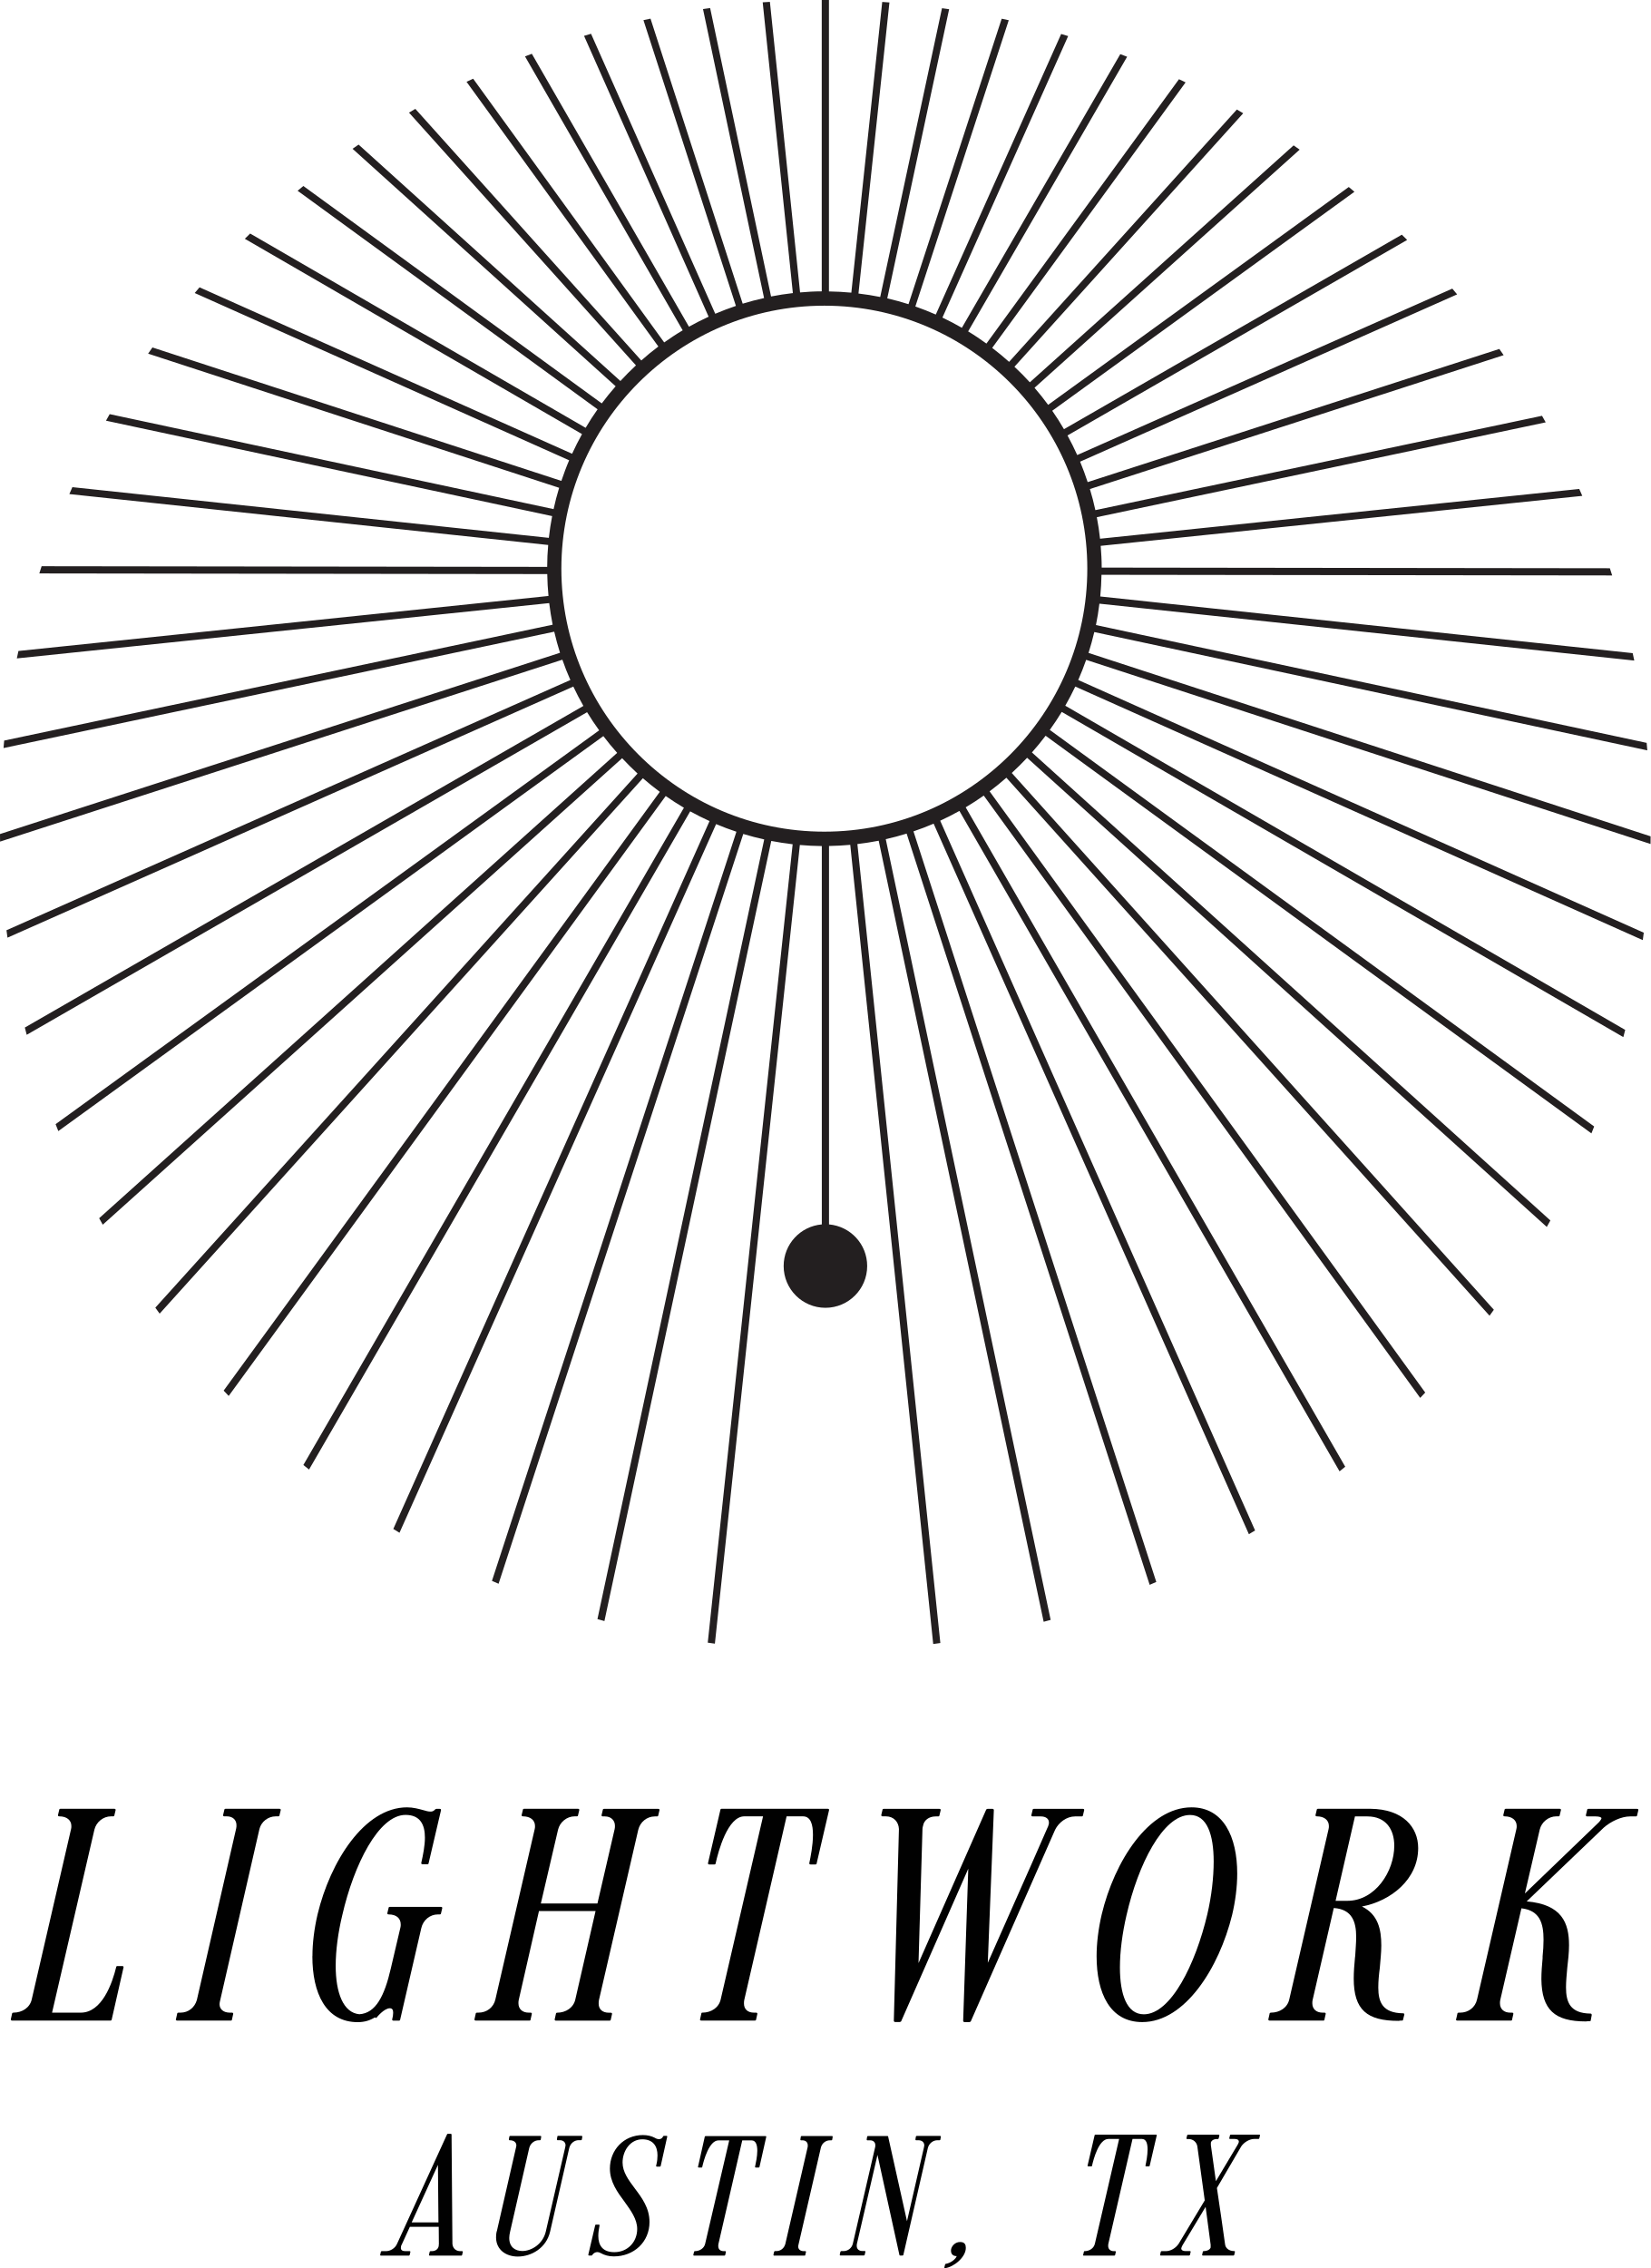
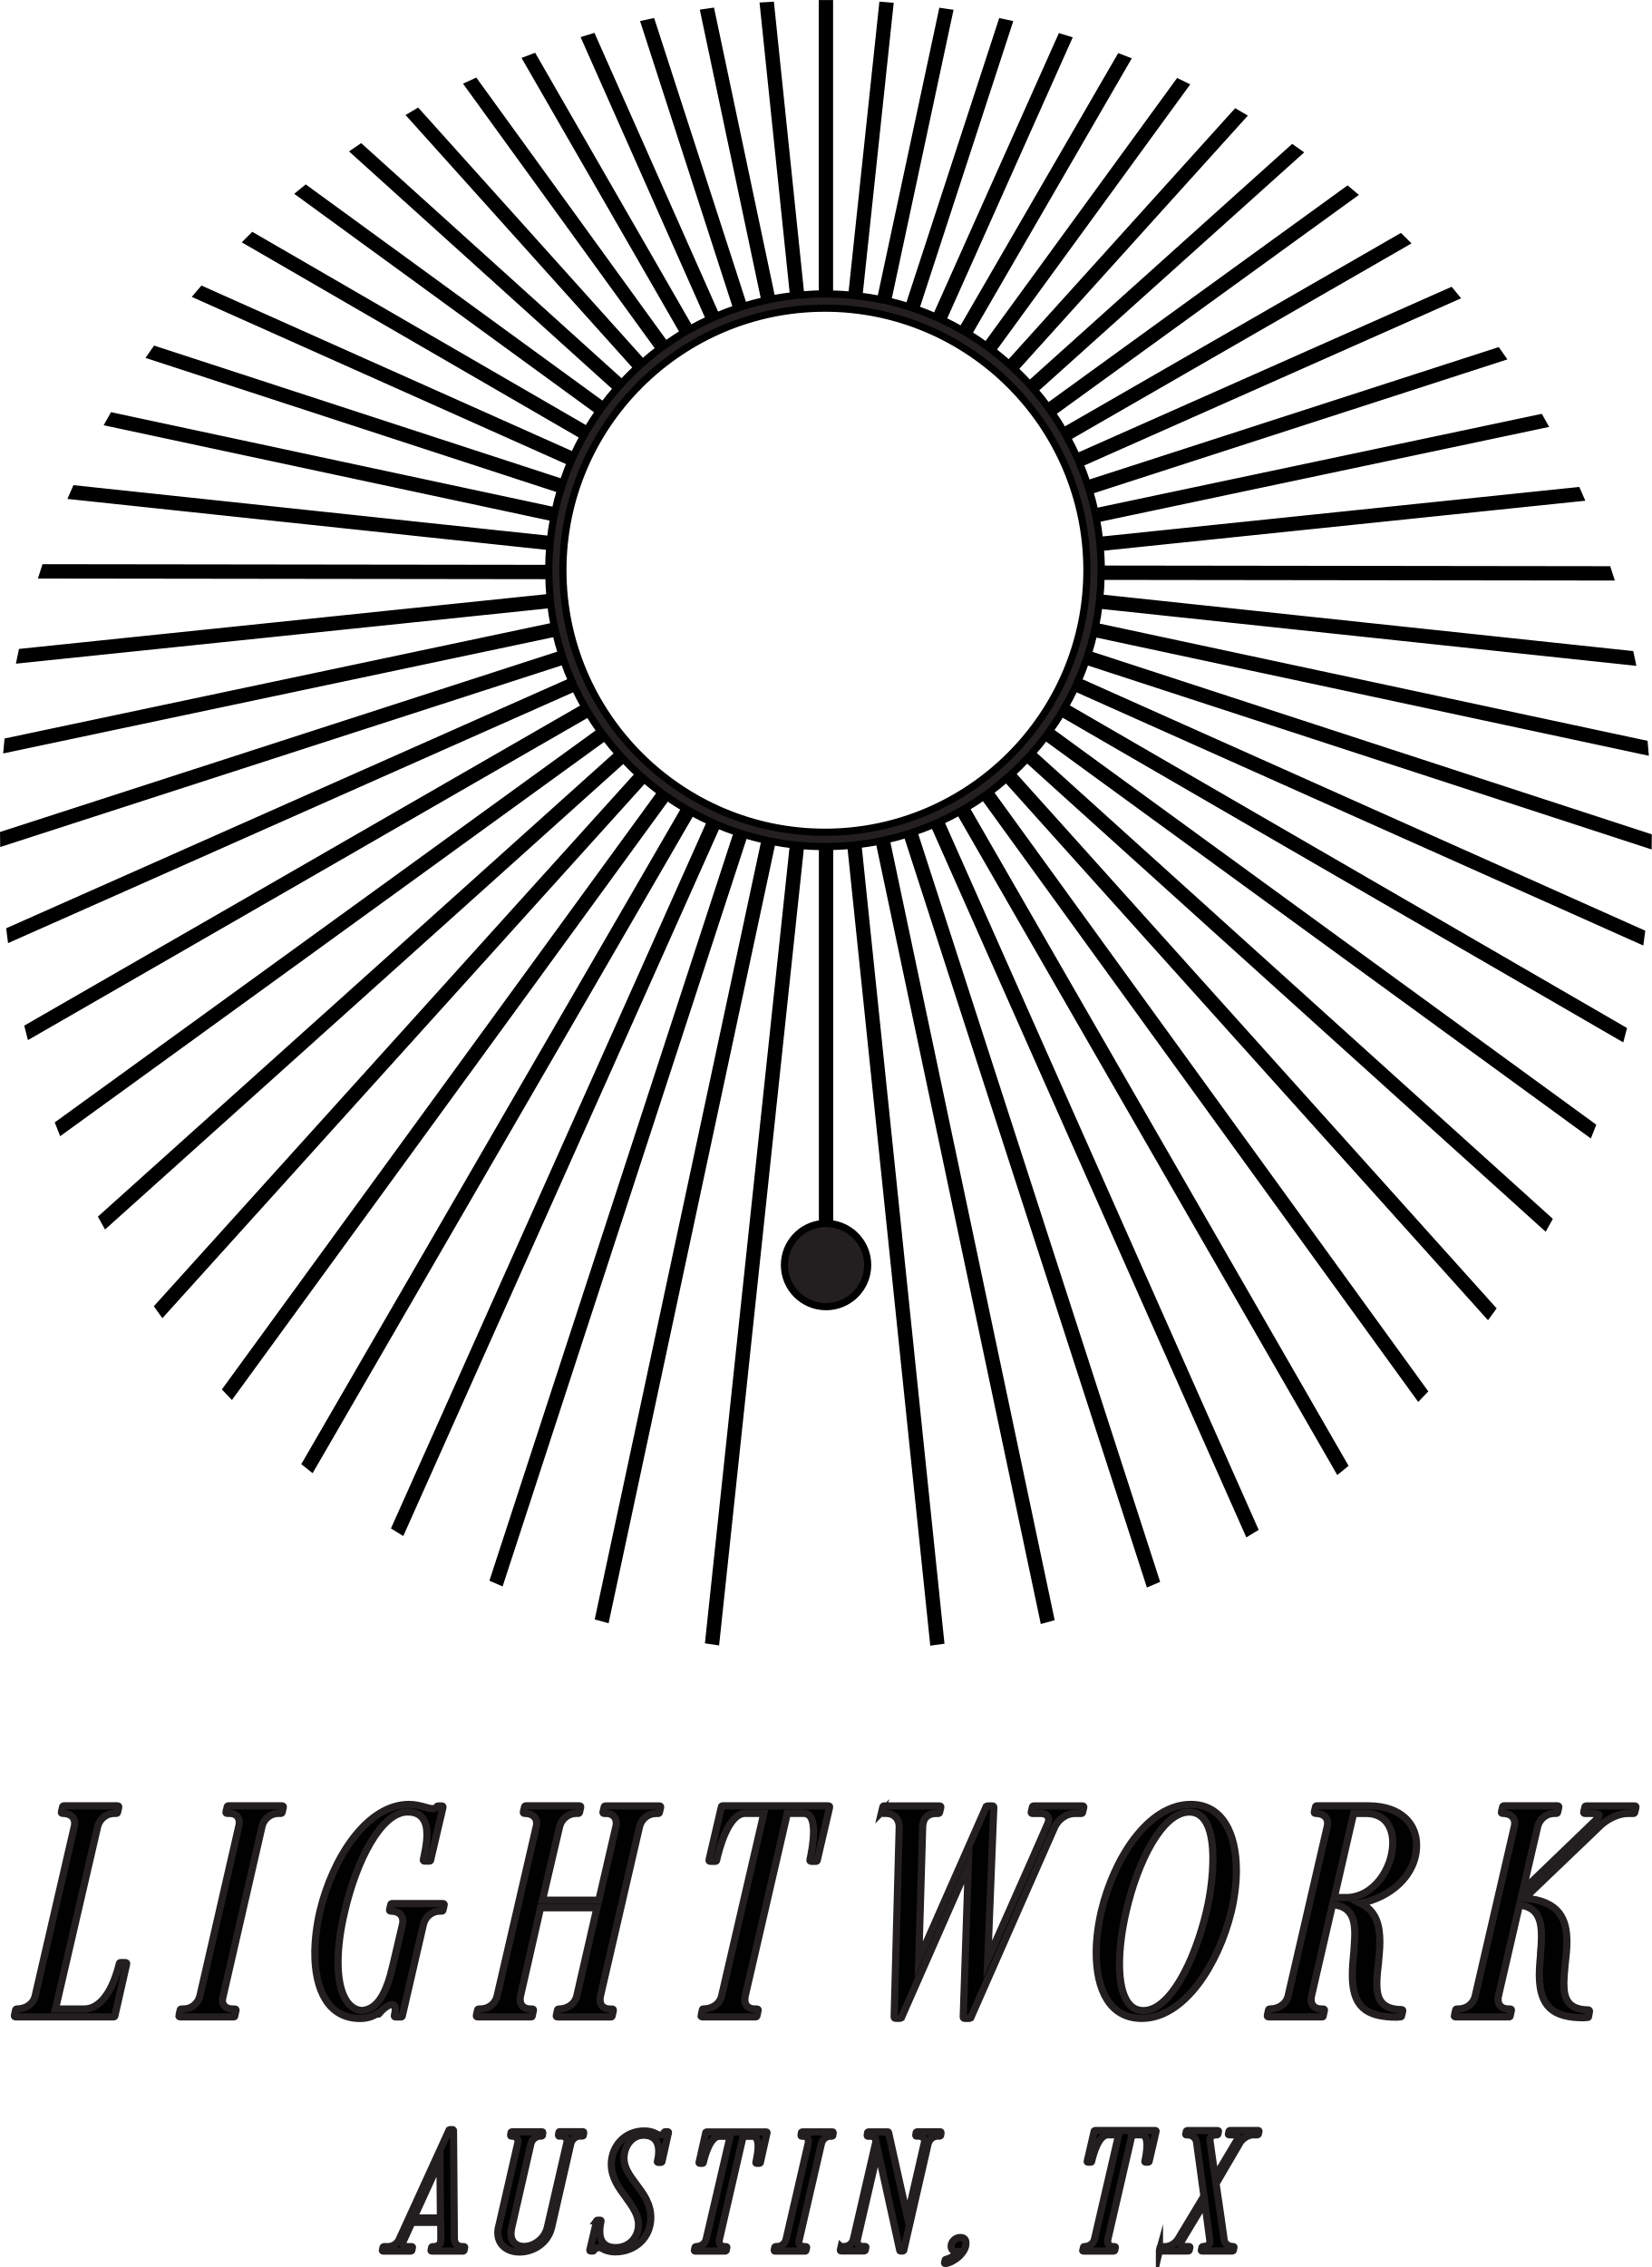
- <svg xmlns="http://www.w3.org/2000/svg" id="Layer_2" viewBox="0 0 229.23 314.95">
+ <svg xmlns="http://www.w3.org/2000/svg" id="Layer_2" viewBox="0 0 230.24 315.95">
  <defs>
-     <style>.cls-1{fill:#010101;}.cls-2{fill:#231f20;}</style>
+     <style>.cls-1{fill:#010101;stroke:#231f20;}.cls-1,.cls-2{stroke-miterlimit:10;}.cls-2{fill:#231f20;stroke:#000;}</style>
  </defs>
  <g id="Layer_6">
    <g id="lightwork_austin_lockup">
-       <path class="cls-1" d="m52.8,313.11l.1-.43s.05-.07.1-.07h.6c.62,0,1.3-.41,1.56-1.06l6.94-15.19s.07-.05.1-.05h.41s.1.05.1.1l.12,15.19c.05.6.46,1.01,1.1,1.01h.24c.07,0,.12.05.1.12l-.1.43s-.05.07-.07.07h-4.42c-.07,0-.12-.05-.1-.12l.1-.43s.05-.07.1-.07h.17c.5,0,.86-.24.96-.65.02-.05.02-.1.02-.14,0-.07,0-.12.02-.17l-.02-2.42h-4.01l-1.13,2.47c-.05.07-.1.19-.1.26-.02.1-.02.14-.02.22,0,.26.19.43.62.43h.6c.07,0,.12.05.1.12l-.1.43s-.05.07-.1.07h-3.89c-.07,0-.12-.05-.1-.12Zm4.37-4.49h3.72l-.07-7.99-3.65,7.99Z" />
-       <path class="cls-1" d="m69,309.84l2.66-11.62c.02-.1.05-.19.05-.29,0-.43-.34-.72-.94-.72-.07,0-.1-.05-.1-.12l.07-.41s.05-.07.1-.07h4.22c.07,0,.1.05.1.12l-.07.41s-.05.07-.1.07h-.17c-.6,0-1.15.43-1.32,1.06l-2.66,11.64c-.07.31-.12.6-.12.86,0,1.27.82,1.82,1.82,1.82,1.27,0,2.86-.96,3.26-2.71l2.69-11.67c.02-.1.05-.22.05-.29,0-.43-.31-.72-.82-.72h-.31s-.07-.05-.07-.12l.07-.41s.02-.07.07-.07h3.29c.07,0,.1.05.1.12l-.07.41s-.05.07-.1.07h-.34c-.6,0-1.13.43-1.3,1.06l-2.66,11.62c-.53,2.33-2.64,3.48-4.49,3.48-1.61,0-3-.91-3.02-2.64,0-.26.02-.58.1-.89Z" />
-       <path class="cls-1" d="m82.65,309s.05-.07.1-.07h.41c.07,0,.12.05.1.12-.1.5-.17.98-.17,1.44,0,1.34.62,2.26,2.23,2.26,1.85,0,3.17-1.42,3.17-3.22,0-1.37-.89-2.57-1.75-3.77-.98-1.32-2.04-2.76-2.04-4.61,0-2.59,1.92-4.66,4.58-4.66.67,0,1.2.14,1.66.38.17.12.41.19.58.19.24,0,.46-.12.58-.41.02-.02.07-.05.1-.05h.36c.07,0,.12.05.1.12l-.91,4.08s-.05.07-.1.07h-.43c-.07,0-.12-.05-.1-.12l.05-.22c.1-.41.14-.84.14-1.22,0-1.27-.6-2.23-2.11-2.23-1.7,0-2.74,1.63-2.74,3.22,0,1.32.82,2.42,1.7,3.6.98,1.3,2.04,2.71,2.04,4.66,0,2.78-2.16,4.78-4.97,4.78-.67,0-1.3-.17-1.8-.46-.17-.1-.34-.14-.48-.14-.26,0-.53.14-.72.43,0,.02-.05.05-.07.05h-.36c-.07,0-.1-.05-.1-.12l.96-4.1Z" />
-       <path class="cls-1" d="m96.29,313.11l.1-.43s.05-.07.1-.07c.7,0,1.3-.41,1.44-1.03l3.34-14.35h-1.49c-1.3,0-2.04,2.74-2.26,3.7,0,.05-.05.07-.1.07h-.38c-.07,0-.12-.05-.1-.12l.94-4.18s.05-.07.1-.07h8.33c.07,0,.12.05.1.12l-.94,4.18s-.05.07-.1.07h-.41c-.07,0-.12-.05-.1-.12.1-.48.31-1.42.31-2.21s-.19-1.44-.79-1.44h-1.3l-3.31,14.4c-.02.07-.02.19-.02.26,0,.46.26.72.79.72h.17c.07,0,.12.05.1.12l-.1.43s-.05.07-.1.07h-4.22c-.07,0-.12-.05-.1-.12Z" />
-       <path class="cls-1" d="m107.52,312.67s.05-.07.1-.07h.19c.6,0,1.08-.38,1.25-.98l3.1-13.44c.02-.07.02-.19.02-.26,0-.43-.29-.7-.74-.7h-.19c-.07,0-.1-.05-.1-.12l.07-.41s.05-.07.1-.07h4.22c.07,0,.1.05.1.12l-.07.41s-.05.07-.1.07h-.22c-.58,0-1.1.41-1.25,1.01l-3.1,13.44c-.02.1-.05.19-.05.29,0,.41.31.65.79.65h.19c.07,0,.12.05.1.12l-.1.43s-.02.07-.07.07h-4.25c-.07,0-.1-.05-.1-.12l.1-.43Z" />
-       <path class="cls-1" d="m116.73,312.67s.05-.07.1-.07h.31c.62,0,1.15-.41,1.3-1.03l3.1-13.42c.02-.07.02-.19.02-.26,0-.41-.29-.67-.72-.67h-.38c-.07,0-.1-.05-.1-.12l.07-.41s.05-.07.1-.07h2.71s.1.02.1.07l2.62,11.76,2.35-10.23c.02-.1.05-.22.05-.29,0-.43-.31-.72-.82-.72h-.31c-.07,0-.1-.05-.1-.12l.07-.41s.05-.07.1-.07h3.26c.07,0,.1.05.1.12l-.07.41s-.05.07-.1.07h-.31c-.6,0-1.15.43-1.32,1.06l-3.41,14.88s-.05.07-.1.07h-.34s-.1-.02-.1-.07l-3.05-13.9-2.86,12.36c-.02.07-.02.19-.02.26,0,.46.31.72.79.72h.31c.07,0,.12.05.1.12l-.1.43s-.05.07-.1.07h-3.26c-.07,0-.1-.05-.1-.12l.1-.43Z" />
-       <path class="cls-1" d="m131.25,314.45s.05-.07.07-.07c.77-.12,1.44-.72,1.54-1.08-.58,0-.79-.36-.79-.74,0-.07,0-.17.02-.24.12-.48.58-.98,1.25-.98s.79.41.79.82c0,1.3-1.68,2.66-2.88,2.81-.07,0-.12-.05-.1-.12l.1-.38Z" />
-       <path class="cls-1" d="m150.43,313.11l.1-.43s.02-.07.07-.07c.72,0,1.32-.41,1.46-1.06l3.36-14.52h-1.49c-1.32,0-2.06,2.76-2.28,3.74,0,.05-.05.07-.1.07h-.41c-.07,0-.12-.05-.1-.12l.98-4.22s.05-.07.1-.07h8.42c.07,0,.12.05.1.12l-.98,4.22s-.05.07-.1.07h-.38c-.07,0-.12-.05-.1-.12.1-.48.29-1.39.29-2.23,0-.79-.17-1.46-.79-1.46h-1.3l-3.36,14.57c-.02.1-.02.19-.02.29,0,.43.29.72.79.72h.17c.07,0,.12.05.1.12l-.1.43s-.05.07-.1.07h-4.25c-.07,0-.12-.05-.1-.12Z" />
-       <path class="cls-1" d="m161.11,313.11l.1-.43s.05-.07.1-.07h.6c.65,0,1.37-.41,1.78-1.03l3.62-6.02-1.03-7.51c-.1-.58-.58-1.01-1.22-1.01h-.19c-.07,0-.12-.05-.1-.12l.1-.41s.05-.07.1-.07h4.27c.07,0,.12.05.1.12l-.1.41s-.05.07-.1.07h-.14c-.46,0-.77.22-.84.5v.36l.7,4.99,3-5.02c.07-.12.14-.26.17-.36,0-.02,0-.1.02-.12-.02-.22-.19-.36-.58-.36h-.65c-.07,0-.12-.05-.1-.12l.1-.41s.05-.07.1-.07h3.96c.07,0,.12.05.1.12l-.1.41s-.05.07-.1.07h-.6c-.65,0-1.42.46-1.8,1.03l-3.38,5.78c.38,2.54.77,5.21,1.13,7.8.05.55.55.96,1.27.96.07,0,.12.05.1.12l-.1.43s-.05.07-.1.07h-4.25c-.07,0-.12-.05-.1-.12l.1-.43s.05-.07.1-.07c.53,0,.89-.22.98-.5v-.38l-.7-5.26c-1.08,1.75-2.11,3.55-3.19,5.3-.07.14-.14.26-.17.38-.02.05-.02.07-.02.1,0,.22.22.36.58.36h.62c.07,0,.12.05.1.12l-.1.43s-.05.07-.1.07h-3.94c-.07,0-.12-.05-.1-.12Z" />
-       <path class="cls-1" d="m1.68,280.59c-.13,0-.21-.08-.17-.21l.17-.76c0-.08.08-.13.17-.13,1.26,0,2.31-.71,2.56-1.85l5.46-23.65c.04-.13.04-.29.04-.42,0-.8-.63-1.34-1.68-1.34-.13,0-.21-.08-.17-.21l.17-.71c0-.08.08-.13.17-.13h7.48c.13,0,.21.08.17.21l-.17.71c0,.08-.08.13-.17.13h-.29c-1.09,0-2.06.8-2.31,1.85l-5.88,25.41h3.99c2.94,0,4.37-4.07,4.92-6.34,0-.08.08-.13.17-.13h.67c.13,0,.21.08.17.21l-1.64,7.23c0,.08-.08.13-.17.13H1.68Z" />
-       <path class="cls-1" d="m24.44,280.38l.17-.76c0-.08.08-.13.17-.13h.29c1.09,0,1.97-.71,2.27-1.76l5.46-23.82c.04-.13.04-.34.04-.46,0-.71-.5-1.22-1.34-1.22h-.34c-.13,0-.21-.08-.17-.21l.17-.71c0-.08.08-.13.17-.13h7.48c.13,0,.21.08.17.21l-.17.71c0,.08-.08.13-.17.13h-.34c-1.09,0-2.02.76-2.27,1.76l-5.46,23.82c-.04.17-.08.34-.08.5,0,.71.55,1.18,1.43,1.18h.29c.13,0,.21.08.17.21l-.17.76c0,.08-.04.13-.13.13h-7.48c-.13,0-.21-.08-.17-.21Z" />
-       <path class="cls-1" d="m43.39,271.65c0-1.81.25-3.82.71-5.8,1.76-7.35,6.51-14.87,12.43-14.87.84,0,1.6.21,2.23.38.42.13.71.21,1.05.21.25,0,.42-.08.67-.34.04,0,.08-.04.13-.04h.46c.13,0,.21.08.17.21l-1.72,7.35c0,.08-.08.13-.13.13h-.71c-.13,0-.21-.08-.17-.21.25-1.13.5-2.35.5-3.49,0-1.76-.63-3.15-2.69-3.15-3.74,0-7.18,6.93-8.78,13.9-.59,2.44-.92,4.92-.92,7.06,0,3.74,1.05,6.51,3.28,6.72,2.27-.13,3.49-2.52,4.37-6.34l1.34-5.71c.04-.13.04-.29.04-.42,0-.84-.59-1.39-1.68-1.39-.13,0-.21-.08-.17-.21l.17-.71c0-.08.08-.13.17-.13h7.1c.13,0,.21.08.17.21l-.17.71c0,.08-.08.13-.17.13h-.25c-1.13,0-2.06.8-2.31,1.89l-2.94,12.73c0,.08-.08.13-.17.13h-.76c-.13,0-.21-.08-.17-.21.08-.29.13-.59.13-.88,0-.34-.08-.63-.46-.63-.8,0-1.81,1.26-1.81,1.26,0,.04-.08.08-.13.08s-.08-.04-.13-.08c-.67.42-1.43.67-2.39.67-4.45,0-6.3-4.03-6.3-9.16Z" />
-       <path class="cls-1" d="m65.9,280.38l.17-.76c0-.08.08-.13.17-.13h.21c1.13,0,2.1-.71,2.35-1.85l5.46-23.65c.04-.13.04-.29.04-.42,0-.8-.63-1.34-1.68-1.34-.13,0-.21-.08-.17-.21l.17-.71c0-.08.08-.13.17-.13h7.48c.13,0,.21.08.17.21l-.17.71c0,.08-.08.13-.17.13h-.29c-1.09,0-2.06.8-2.31,1.85l-2.39,10.25h7.86l2.39-10.33c.04-.13.04-.34.04-.46,0-.76-.55-1.3-1.39-1.3h-.29c-.13,0-.21-.08-.17-.21l.17-.71c0-.08.08-.13.17-.13h7.52c.13,0,.21.08.17.21l-.17.71c0,.08-.08.13-.17.13h-.29c-1.13,0-2.06.8-2.31,1.85l-5.46,23.65c-.04.17-.04.34-.04.5,0,.76.5,1.26,1.43,1.26h.25c.13,0,.21.08.17.21l-.17.76c0,.08-.08.13-.17.13h-7.44c-.13,0-.21-.08-.17-.21l.17-.76c0-.08.08-.13.13-.13,1.26,0,2.31-.71,2.56-1.85l2.81-12.27h-7.86l-2.81,12.35c-.04.13-.04.34-.04.46,0,.8.55,1.3,1.43,1.3h.25c.13,0,.21.08.17.21l-.17.76c0,.08-.04.13-.13.13h-7.48c-.13,0-.21-.08-.17-.21Z" />
-       <path class="cls-1" d="m97.23,280.38l.17-.76c0-.08.04-.13.13-.13,1.26,0,2.31-.71,2.56-1.85l5.88-25.41h-2.6c-2.31,0-3.61,4.83-3.99,6.55,0,.08-.08.13-.17.13h-.71c-.13,0-.21-.08-.17-.21l1.72-7.39c0-.08.08-.13.17-.13h14.74c.13,0,.21.08.17.21l-1.72,7.39c0,.08-.08.13-.17.13h-.67c-.13,0-.21-.08-.17-.21.17-.84.5-2.44.5-3.91,0-1.39-.29-2.56-1.39-2.56h-2.27l-5.88,25.5c-.04.17-.04.34-.04.5,0,.76.5,1.26,1.39,1.26h.29c.13,0,.21.08.17.21l-.17.76c0,.08-.08.13-.17.13h-7.44c-.13,0-.21-.08-.17-.21Z" />
-       <path class="cls-1" d="m122.39,252.03l.17-.71c0-.08.08-.13.17-.13h7.73c.13,0,.21.08.17.21l-.17.71c0,.08-.08.13-.17.13h-.34c-.97,0-1.64.55-1.76,1.3-.04.13-.08.29-.08.42l-.55,18.65,9.41-21.34s.13-.08.17-.08h.71c.08,0,.17.08.17.17l-.84,21.21c2.73-6.22,5.54-12.43,8.28-18.74.08-.13.13-.29.17-.46.04-.08.04-.17.04-.29,0-.5-.42-.84-1.13-.84h-1.13c-.13,0-.21-.08-.17-.21l.17-.71c0-.08.08-.13.17-.13h6.81c.13,0,.21.08.17.21l-.17.71c0,.08-.08.13-.17.13h-.92c-1.18,0-2.27.84-2.77,1.85l-11.72,26.63s-.13.08-.17.08h-.71c-.08,0-.17-.08-.17-.17l.71-21.13-9.33,21.21s-.13.08-.17.08h-.67c-.08,0-.17-.08-.17-.17l.71-26.63c-.04-.97-.71-1.76-1.81-1.76h-.46c-.13,0-.21-.08-.17-.21Z" />
-       <path class="cls-1" d="m152.29,271.65c0-1.81.25-3.82.71-5.8,1.76-7.35,6.51-14.87,12.48-14.87,4.41,0,6.34,4.07,6.34,9.2,0,1.81-.25,3.82-.71,5.75-1.81,7.35-6.55,14.87-12.48,14.87-4.49,0-6.34-4.03-6.34-9.16Zm4.16-5.71c-.59,2.52-.92,5.08-.92,7.27,0,3.78.97,6.51,3.32,6.51,3.74,0,7.18-6.93,8.82-13.9.59-2.52.88-5.12.88-7.31,0-3.74-.92-6.47-3.28-6.47-3.78,0-7.23,6.93-8.82,13.9Z" />
-       <path class="cls-1" d="m176.15,280.38l.17-.76c0-.08.08-.13.17-.13,1.26,0,2.31-.71,2.56-1.85l5.46-23.65c.04-.13.04-.29.04-.42,0-.8-.63-1.34-1.68-1.34-.13,0-.21-.08-.17-.21l.17-.71c0-.08.08-.13.17-.13h7.27c4.54.04,6.64,2.56,6.64,5.46,0,4.33-3.78,7.35-7.81,8.11,2.23,1.09,2.69,3.15,2.69,5.42,0,1.01-.13,2.06-.21,3.11-.13.97-.21,1.89-.21,2.73,0,2.06.63,3.53,3.44,3.57.13,0,.21.08.17.21l-.17.67c0,.08-.04.13-.13.13-.13,0-.34,0-.5.04-4.37,0-6.22-1.51-6.22-5.88,0-.92.08-1.93.17-2.86l.04-.34c.04-.88.13-1.72.13-2.56,0-2.1-.55-3.86-3.11-4.03l-2.94,12.77c-.04.13-.04.34-.04.46,0,.8.55,1.3,1.43,1.3h.25c.13,0,.21.08.17.21l-.17.76c0,.08-.04.13-.13.13h-7.48c-.13,0-.21-.08-.17-.21Zm9.33-16.42h1.64c3.86,0,6.51-4.07,6.51-7.65,0-2.23-1.13-4.07-3.74-4.07h-1.72l-2.69,11.72Z" />
-       <path class="cls-1" d="m202.23,280.38l.17-.76c0-.08.08-.13.17-.13h.21c1.13,0,2.1-.71,2.35-1.85l5.46-23.65c.04-.13.04-.29.04-.42,0-.8-.63-1.34-1.68-1.34-.13,0-.21-.08-.17-.21l.17-.71c0-.08.08-.13.17-.13h7.48c.13,0,.21.08.17.21l-.17.71c0,.08-.08.13-.17.13h-.29c-1.09,0-2.06.8-2.31,1.85l-2.06,8.86c3.36-3.23,6.76-6.51,10.08-9.7.29-.25.5-.55.55-.71v-.04c0-.13-.29-.25-.8-.25h-1.18c-.13,0-.21-.08-.17-.21l.17-.71c0-.08.08-.13.17-.13h6.76c.13,0,.21.08.17.21l-.17.71c0,.08-.08.13-.17.13h-.8c-1.22,0-2.69.71-3.65,1.55l-10.71,10.25c4.92.42,5.88,3.02,5.88,6.09,0,1.05-.13,2.14-.25,3.19-.08.92-.17,1.85-.17,2.65,0,2.1.59,3.61,3.4,3.65.13,0,.17.08.17.21l-.13.71c0,.08-.04.13-.13.13-.13,0-.34,0-.55.04-4.33,0-6.13-1.6-6.18-5.88,0-.92.08-1.97.17-2.9v-.25c.08-.76.13-1.55.13-2.31,0-2.27-.5-4.07-3.07-4.37l-2.94,12.73c-.04.13-.04.34-.04.46,0,.8.55,1.3,1.43,1.3h.25c.13,0,.21.08.17.21l-.17.76c0,.08-.04.13-.13.13h-7.48c-.13,0-.21-.08-.17-.21Z" />
-       <path class="cls-2" d="m229.22,117.19c0-.35,0-.7.01-1.05l-78.06-25.47c.3-.95.57-1.92.8-2.9l76.8,16.43c-.03-.35-.06-.7-.09-1.04l-76.48-16.36c.2-.98.36-1.97.48-2.97l74.28,7.9c-.07-.34-.15-.69-.22-1.03l-73.94-7.87c.1-.99.15-2,.17-3.01l70.92.09c-.11-.33-.22-.67-.32-1l-70.57-.09c0-1.02-.06-2.02-.14-3.02l66.88-6.94c-.14-.32-.28-.64-.42-.96l-66.55,6.91c-.11-1.01-.26-2-.45-2.99l62.34-13.17c-.17-.3-.34-.61-.51-.91l-62.03,13.1c-.21-.99-.47-1.97-.76-2.93l57.46-18.59c-.2-.29-.39-.57-.6-.86l-57.17,18.49c-.32-.96-.66-1.91-1.05-2.84l52.36-23.23c-.22-.27-.45-.53-.67-.8l-52.09,23.11c-.42-.92-.86-1.83-1.35-2.72l47.17-27.15c-.25-.24-.5-.48-.74-.73l-46.92,27.01c-.51-.88-1.05-1.73-1.63-2.56l41.97-30.41c-.26-.22-.53-.44-.79-.66l-41.75,30.25c-.6-.82-1.23-1.61-1.89-2.37l36.82-33.07c-.28-.2-.56-.39-.84-.59l-36.63,32.9c-.68-.75-1.4-1.47-2.14-2.16l31.77-35.2c-.29-.17-.58-.35-.88-.52l-31.63,35.04c-.76-.68-1.54-1.32-2.35-1.94l26.86-36.87c-.3-.15-.61-.29-.92-.44l-26.74,36.71c-.82-.59-1.67-1.17-2.54-1.69l22.08-38.14c-.31-.12-.63-.24-.95-.36l-22,38c-.88-.51-1.78-.98-2.7-1.42l17.46-39.09c-.32-.1-.64-.19-.97-.29l-17.41,38.96c-.93-.41-1.88-.78-2.84-1.12l12.97-39.75c-.33-.07-.65-.14-.98-.21l-12.94,39.64c-.97-.31-1.95-.57-2.95-.81L131.81,1.28c-.33-.05-.66-.09-.99-.14l-8.58,40.1c-.99-.2-2-.36-3.02-.48L123.52.34c-.33-.03-.67-.04-1-.07l-4.29,40.37c-1.02-.1-2.06-.15-3.11-.17V0c-.17,0-.33,0-.5,0s-.33,0-.5,0v40.46c-1.01,0-2.02.06-3.01.15L106.92.26c-.33.02-.67.04-1,.06l4.19,40.38c-1.02.12-2.03.27-3.03.47L98.62,1.12c-.33.05-.66.09-.99.14l8.48,40.13c-1,.22-1.99.48-2.97.78L90.34,2.59c-.33.07-.66.14-.98.21l12.84,39.68c-.97.33-1.93.69-2.87,1.09L82.08,4.69c-.32.1-.65.19-.97.29l17.3,39c-.93.43-1.84.89-2.73,1.39L73.86,7.47c-.32.12-.63.24-.95.36l21.9,38.04c-.88.52-1.73,1.09-2.57,1.68l-26.53-36.62c-.31.14-.62.29-.92.43l26.64,36.76c-.82.61-1.61,1.26-2.37,1.94L57.68,15.12c-.3.17-.59.34-.88.52l31.52,35.1c-.75.69-1.47,1.42-2.16,2.17L49.8,20.08c-.28.19-.56.39-.84.58l36.54,32.98c-.67.77-1.32,1.56-1.93,2.38l-41.44-30.19c-.27.22-.53.44-.8.66l41.66,30.35c-.59.83-1.14,1.69-1.66,2.57l-46.59-26.98c-.25.24-.5.48-.74.73l46.83,27.12c-.5.89-.95,1.8-1.38,2.73l-51.74-23.11c-.23.26-.45.53-.67.79l52,23.23c-.4.93-.75,1.89-1.08,2.86l-56.79-18.53c-.2.28-.4.57-.6.86l57.08,18.63c-.3.97-.55,1.96-.77,2.96l-61.65-13.19c-.17.3-.34.61-.51.91l61.96,13.25c-.19.99-.35,2-.46,3.02l-66.17-7.04c-.14.32-.28.64-.42.96l66.5,7.07c-.09,1.01-.14,2.02-.14,3.04l-70.21-.09c-.11.33-.22.67-.32,1l70.54.09c.02,1.02.07,2.04.17,3.04L2.56,90.4c-.07.34-.15.68-.22,1.03l73.93-7.68c.13,1.01.28,2.02.48,3L.58,102.84c-.04.35-.06.7-.09,1.04l76.48-16.16c.23.99.5,1.97.8,2.93L0,115.82c0,.35,0,.7.01,1.05l78.09-25.26c.33.96.7,1.9,1.11,2.82L.9,129.18c.04.34.1.69.14,1.03l78.58-34.87c.43.92.9,1.81,1.4,2.69L3.45,142.69c.08.34.17.67.26,1.01l77.82-44.8c.52.86,1.09,1.7,1.68,2.52L7.72,156.11c.12.32.25.64.38.96l75.69-54.85c.61.8,1.25,1.58,1.92,2.33L13.77,169.17c.16.3.33.6.5.9l72.13-64.78c.69.73,1.4,1.45,2.14,2.13L21.57,181.59c.2.28.4.55.6.83l67.11-74.35c.76.66,1.54,1.29,2.35,1.89l-60.57,83.15c.23.25.46.5.7.74l60.69-83.31c.82.58,1.67,1.12,2.53,1.63l-52.85,91.27c.26.21.52.42.79.63l52.93-91.4c.88.49,1.77.93,2.69,1.35l-43.92,98.3c.29.18.57.35.86.53l43.97-98.41c.92.39,1.86.74,2.82,1.06l-33.95,104.03c.31.14.61.27.92.4l33.98-104.12c.95.29,1.93.54,2.91.76l-23.16,108.27c.32.09.64.18.97.27l23.17-108.33c.98.19,1.97.34,2.97.46l-11.79,110.87c.33.05.66.09.99.14l11.8-110.91c1.01.09,2.02.14,3.05.15v52.54c-2.97.25-5.3,2.74-5.3,5.78,0,3.21,2.6,5.8,5.8,5.8s5.8-2.6,5.8-5.8c0-3.04-2.33-5.52-5.3-5.78v-52.55c.99-.02,1.98-.07,2.95-.16l11.52,110.98c.33-.04.66-.09.99-.14l-11.52-110.95c1-.12,1.99-.27,2.96-.46l22.91,108.46c.32-.09.65-.17.97-.26l-22.9-108.42c.98-.22,1.95-.47,2.9-.77l33.75,104.32c.31-.13.61-.27.92-.4l-33.72-104.23c.95-.32,1.89-.68,2.8-1.07l43.78,98.67c.29-.17.58-.34.86-.52l-43.73-98.56c.91-.42,1.8-.87,2.67-1.36l52.79,91.71c.26-.21.53-.42.79-.64l-52.71-91.57c.86-.51,1.7-1.06,2.51-1.63l60.61,83.64c.24-.24.47-.49.7-.74l-60.5-83.49c.8-.6,1.58-1.23,2.33-1.89l67.1,74.71c.2-.27.4-.55.6-.83l-66.95-74.54c.74-.68,1.44-1.38,2.13-2.11l72.17,65.15c.17-.3.34-.59.5-.9l-72-64.99c.66-.75,1.3-1.52,1.9-2.32l75.8,55.22c.13-.32.26-.64.38-.96l-75.6-55.07c.58-.81,1.14-1.64,1.66-2.5l77.99,45.16c.09-.33.18-.67.26-1l-77.76-45.02c.5-.87.96-1.76,1.39-2.66l78.81,35.21c.05-.34.1-.69.14-1.03l-78.54-35.09c.4-.92.77-1.85,1.1-2.8l78.37,25.57Zm-114.74-1.7c-20.14,0-36.52-16.38-36.52-36.52s16.38-36.52,36.52-36.52,36.52,16.38,36.52,36.52-16.38,36.52-36.52,36.52Z" />
+       <path class="cls-1" d="m53.3,313.61l.1-.43s.05-.07.1-.07h.6c.62,0,1.3-.41,1.56-1.06l6.94-15.19s.07-.05.1-.05h.41s.1.05.1.1l.12,15.19c.05.6.46,1.01,1.1,1.01h.24c.07,0,.12.05.1.12l-.1.43s-.05.07-.07.07h-4.42c-.07,0-.12-.05-.1-.12l.1-.43s.05-.07.1-.07h.17c.5,0,.86-.24.96-.65.02-.05.02-.1.02-.14,0-.07,0-.12.02-.17l-.02-2.42h-4.01l-1.13,2.47c-.05.07-.1.19-.1.26-.02.1-.02.14-.02.22,0,.26.19.43.62.43h.6c.07,0,.12.05.1.12l-.1.43s-.05.07-.1.07h-3.89c-.07,0-.12-.05-.1-.12Zm4.37-4.49h3.72l-.07-7.99-3.65,7.99Z" />
+       <path class="cls-1" d="m69.5,310.34l2.66-11.62c.02-.1.05-.19.05-.29,0-.43-.34-.72-.94-.72-.07,0-.1-.05-.1-.12l.07-.41s.05-.07.1-.07h4.22c.07,0,.1.05.1.12l-.07.41s-.05.07-.1.07h-.17c-.6,0-1.15.43-1.32,1.06l-2.66,11.64c-.07.31-.12.6-.12.86,0,1.27.82,1.82,1.82,1.82,1.27,0,2.86-.96,3.26-2.71l2.69-11.67c.02-.1.05-.22.05-.29,0-.43-.31-.72-.82-.72h-.31s-.07-.05-.07-.12l.07-.41s.02-.07.07-.07h3.29c.07,0,.1.05.1.12l-.07.41s-.05.07-.1.07h-.34c-.6,0-1.13.43-1.3,1.06l-2.66,11.62c-.53,2.33-2.64,3.48-4.49,3.48-1.61,0-3-.91-3.02-2.64,0-.26.02-.58.1-.89Z" />
+       <path class="cls-1" d="m83.16,309.5s.05-.07.1-.07h.41c.07,0,.12.05.1.12-.1.5-.17.98-.17,1.44,0,1.34.62,2.26,2.23,2.26,1.85,0,3.17-1.42,3.17-3.22,0-1.37-.89-2.57-1.75-3.77-.98-1.32-2.04-2.76-2.04-4.61,0-2.59,1.92-4.66,4.58-4.66.67,0,1.2.14,1.66.38.17.12.41.19.58.19.24,0,.46-.12.58-.41.02-.02.07-.05.1-.05h.36c.07,0,.12.05.1.12l-.91,4.08s-.05.07-.1.07h-.43c-.07,0-.12-.05-.1-.12l.05-.22c.1-.41.14-.84.14-1.22,0-1.27-.6-2.23-2.11-2.23-1.7,0-2.74,1.63-2.74,3.22,0,1.32.82,2.42,1.7,3.6.98,1.3,2.04,2.71,2.04,4.66,0,2.78-2.16,4.78-4.97,4.78-.67,0-1.3-.17-1.8-.46-.17-.1-.34-.14-.48-.14-.26,0-.53.14-.72.43,0,.02-.05.05-.07.05h-.36c-.07,0-.1-.05-.1-.12l.96-4.1Z" />
+       <path class="cls-1" d="m96.79,313.61l.1-.43s.05-.07.1-.07c.7,0,1.3-.41,1.44-1.03l3.34-14.35h-1.49c-1.3,0-2.04,2.74-2.26,3.7,0,.05-.05.07-.1.07h-.38c-.07,0-.12-.05-.1-.12l.94-4.18s.05-.07.1-.07h8.33c.07,0,.12.05.1.12l-.94,4.18s-.05.07-.1.07h-.41c-.07,0-.12-.05-.1-.12.1-.48.31-1.42.31-2.21s-.19-1.44-.79-1.44h-1.3l-3.31,14.4c-.02.07-.02.19-.02.26,0,.46.26.72.79.72h.17c.07,0,.12.05.1.12l-.1.43s-.05.07-.1.07h-4.22c-.07,0-.12-.05-.1-.12Z" />
+       <path class="cls-1" d="m108.02,313.17s.05-.07.1-.07h.19c.6,0,1.08-.38,1.25-.98l3.1-13.44c.02-.07.02-.19.02-.26,0-.43-.29-.7-.74-.7h-.19c-.07,0-.1-.05-.1-.12l.07-.41s.05-.07.1-.07h4.22c.07,0,.1.05.1.12l-.07.41s-.05.07-.1.07h-.22c-.58,0-1.1.41-1.25,1.01l-3.1,13.44c-.02.1-.05.19-.05.29,0,.41.31.65.79.65h.19c.07,0,.12.05.1.12l-.1.43s-.02.07-.07.07h-4.25c-.07,0-.1-.05-.1-.12l.1-.43Z" />
+       <path class="cls-1" d="m117.24,313.17s.05-.07.1-.07h.31c.62,0,1.15-.41,1.3-1.03l3.1-13.42c.02-.07.02-.19.02-.26,0-.41-.29-.67-.72-.67h-.38c-.07,0-.1-.05-.1-.12l.07-.41s.05-.07.1-.07h2.71s.1.02.1.07l2.62,11.76,2.35-10.23c.02-.1.05-.22.05-.29,0-.43-.31-.72-.82-.72h-.31c-.07,0-.1-.05-.1-.12l.07-.41s.05-.07.1-.07h3.26c.07,0,.1.05.1.12l-.07.41s-.05.07-.1.07h-.31c-.6,0-1.15.43-1.32,1.06l-3.41,14.88s-.05.07-.1.07h-.34s-.1-.02-.1-.07l-3.05-13.9-2.86,12.36c-.02.07-.02.19-.02.26,0,.46.31.72.79.72h.31c.07,0,.12.05.1.12l-.1.43s-.05.07-.1.07h-3.26c-.07,0-.1-.05-.1-.12l.1-.43Z" />
+       <path class="cls-1" d="m131.76,314.95s.05-.07.07-.07c.77-.12,1.44-.72,1.54-1.08-.58,0-.79-.36-.79-.74,0-.07,0-.17.02-.24.12-.48.58-.98,1.25-.98s.79.41.79.82c0,1.3-1.68,2.66-2.88,2.81-.07,0-.12-.05-.1-.12l.1-.38Z" />
+       <path class="cls-1" d="m150.93,313.61l.1-.43s.02-.07.07-.07c.72,0,1.32-.41,1.46-1.06l3.36-14.52h-1.49c-1.32,0-2.06,2.76-2.28,3.74,0,.05-.05.07-.1.07h-.41c-.07,0-.12-.05-.1-.12l.98-4.22s.05-.07.1-.07h8.42c.07,0,.12.05.1.12l-.98,4.22s-.05.07-.1.07h-.38c-.07,0-.12-.05-.1-.12.1-.48.29-1.39.29-2.23,0-.79-.17-1.46-.79-1.46h-1.3l-3.36,14.57c-.02.1-.02.19-.02.29,0,.43.29.72.79.72h.17c.07,0,.12.05.1.12l-.1.43s-.05.07-.1.07h-4.25c-.07,0-.12-.05-.1-.12Z" />
+       <path class="cls-1" d="m161.61,313.61l.1-.43s.05-.07.1-.07h.6c.65,0,1.37-.41,1.78-1.03l3.62-6.02-1.03-7.51c-.1-.58-.58-1.01-1.22-1.01h-.19c-.07,0-.12-.05-.1-.12l.1-.41s.05-.07.1-.07h4.27c.07,0,.12.05.1.12l-.1.41s-.05.07-.1.07h-.14c-.46,0-.77.22-.84.5v.36l.7,4.99,3-5.02c.07-.12.14-.26.17-.36,0-.02,0-.1.02-.12-.02-.22-.19-.36-.58-.36h-.65c-.07,0-.12-.05-.1-.12l.1-.41s.05-.07.1-.07h3.96c.07,0,.12.05.1.12l-.1.41s-.05.07-.1.07h-.6c-.65,0-1.42.46-1.8,1.03l-3.38,5.78c.38,2.54.77,5.21,1.13,7.8.05.55.55.96,1.27.96.07,0,.12.05.1.12l-.1.43s-.05.07-.1.07h-4.25c-.07,0-.12-.05-.1-.12l.1-.43s.05-.07.1-.07c.53,0,.89-.22.98-.5v-.38l-.7-5.26c-1.08,1.75-2.11,3.55-3.19,5.3-.07.14-.14.26-.17.38-.02.05-.02.07-.02.1,0,.22.22.36.58.36h.62c.07,0,.12.05.1.12l-.1.43s-.05.07-.1.07h-3.94c-.07,0-.12-.05-.1-.12Z" />
+       <path class="cls-1" d="m2.18,281.09c-.13,0-.21-.08-.17-.21l.17-.76c0-.08.08-.13.17-.13,1.26,0,2.31-.71,2.56-1.85l5.46-23.65c.04-.13.04-.29.04-.42,0-.8-.63-1.34-1.68-1.34-.13,0-.21-.08-.17-.21l.17-.71c0-.08.08-.13.17-.13h7.48c.13,0,.21.08.17.21l-.17.71c0,.08-.08.13-.17.13h-.29c-1.09,0-2.06.8-2.31,1.85l-5.88,25.41h3.99c2.94,0,4.37-4.07,4.92-6.34,0-.08.08-.13.17-.13h.67c.13,0,.21.08.17.21l-1.64,7.23c0,.08-.08.13-.17.13H2.18Z" />
+       <path class="cls-1" d="m24.95,280.88l.17-.76c0-.08.08-.13.17-.13h.29c1.09,0,1.97-.71,2.27-1.76l5.46-23.82c.04-.13.04-.34.04-.46,0-.71-.5-1.22-1.34-1.22h-.34c-.13,0-.21-.08-.17-.21l.17-.71c0-.08.08-.13.17-.13h7.48c.13,0,.21.08.17.21l-.17.71c0,.08-.08.13-.17.13h-.34c-1.09,0-2.02.76-2.27,1.76l-5.46,23.82c-.04.17-.08.34-.08.5,0,.71.55,1.18,1.43,1.18h.29c.13,0,.21.08.17.21l-.17.76c0,.08-.04.13-.13.13h-7.48c-.13,0-.21-.08-.17-.21Z" />
+       <path class="cls-1" d="m43.89,272.15c0-1.81.25-3.82.71-5.8,1.76-7.35,6.51-14.87,12.43-14.87.84,0,1.6.21,2.23.38.42.13.71.21,1.05.21.25,0,.42-.08.67-.34.04,0,.08-.04.13-.04h.46c.13,0,.21.08.17.21l-1.72,7.35c0,.08-.08.13-.13.13h-.71c-.13,0-.21-.08-.17-.21.25-1.13.5-2.35.5-3.49,0-1.76-.63-3.15-2.69-3.15-3.74,0-7.18,6.93-8.78,13.9-.59,2.44-.92,4.92-.92,7.06,0,3.74,1.05,6.51,3.28,6.72,2.27-.13,3.49-2.52,4.37-6.34l1.34-5.71c.04-.13.04-.29.04-.42,0-.84-.59-1.39-1.68-1.39-.13,0-.21-.08-.17-.21l.17-.71c0-.08.08-.13.17-.13h7.1c.13,0,.21.08.17.21l-.17.71c0,.08-.08.13-.17.13h-.25c-1.13,0-2.06.8-2.31,1.89l-2.94,12.73c0,.08-.08.13-.17.13h-.76c-.13,0-.21-.08-.17-.21.08-.29.13-.59.13-.88,0-.34-.08-.63-.46-.63-.8,0-1.81,1.26-1.81,1.26,0,.04-.08.08-.13.08s-.08-.04-.13-.08c-.67.42-1.43.67-2.39.67-4.45,0-6.3-4.03-6.3-9.16Z" />
+       <path class="cls-1" d="m66.4,280.88l.17-.76c0-.08.08-.13.17-.13h.21c1.13,0,2.1-.71,2.35-1.85l5.46-23.65c.04-.13.04-.29.04-.42,0-.8-.63-1.34-1.68-1.34-.13,0-.21-.08-.17-.21l.17-.71c0-.08.08-.13.17-.13h7.48c.13,0,.21.08.17.21l-.17.71c0,.08-.08.13-.17.13h-.29c-1.09,0-2.06.8-2.31,1.85l-2.39,10.25h7.86l2.39-10.33c.04-.13.04-.34.04-.46,0-.76-.55-1.3-1.39-1.3h-.29c-.13,0-.21-.08-.17-.21l.17-.71c0-.08.08-.13.17-.13h7.52c.13,0,.21.08.17.21l-.17.71c0,.08-.08.13-.17.13h-.29c-1.13,0-2.06.8-2.31,1.85l-5.46,23.65c-.04.17-.04.34-.04.5,0,.76.5,1.26,1.43,1.26h.25c.13,0,.21.08.17.21l-.17.76c0,.08-.08.13-.17.13h-7.44c-.13,0-.21-.08-.17-.21l.17-.76c0-.08.08-.13.13-.13,1.26,0,2.31-.71,2.56-1.85l2.81-12.27h-7.86l-2.81,12.35c-.04.13-.04.34-.04.46,0,.8.55,1.3,1.43,1.3h.25c.13,0,.21.08.17.21l-.17.76c0,.08-.04.13-.13.13h-7.48c-.13,0-.21-.08-.17-.21Z" />
+       <path class="cls-1" d="m97.73,280.88l.17-.76c0-.08.04-.13.13-.13,1.26,0,2.31-.71,2.56-1.85l5.88-25.41h-2.6c-2.31,0-3.61,4.83-3.99,6.55,0,.08-.08.13-.17.13h-.71c-.13,0-.21-.08-.17-.21l1.72-7.39c0-.08.08-.13.17-.13h14.74c.13,0,.21.08.17.21l-1.72,7.39c0,.08-.08.13-.17.13h-.67c-.13,0-.21-.08-.17-.21.17-.84.5-2.44.5-3.91,0-1.39-.29-2.56-1.39-2.56h-2.27l-5.88,25.5c-.04.17-.04.34-.04.5,0,.76.5,1.26,1.39,1.26h.29c.13,0,.21.08.17.21l-.17.76c0,.08-.08.13-.17.13h-7.44c-.13,0-.21-.08-.17-.21Z" />
+       <path class="cls-1" d="m122.89,252.53l.17-.71c0-.08.08-.13.17-.13h7.73c.13,0,.21.08.17.21l-.17.71c0,.08-.08.13-.17.13h-.34c-.97,0-1.64.55-1.76,1.3-.04.13-.08.29-.08.42l-.55,18.65,9.41-21.34s.13-.08.17-.08h.71c.08,0,.17.08.17.17l-.84,21.21c2.73-6.22,5.54-12.43,8.28-18.74.08-.13.13-.29.17-.46.04-.08.04-.17.04-.29,0-.5-.42-.84-1.13-.84h-1.13c-.13,0-.21-.08-.17-.21l.17-.71c0-.08.08-.13.17-.13h6.81c.13,0,.21.08.17.21l-.17.71c0,.08-.08.13-.17.13h-.92c-1.18,0-2.27.84-2.77,1.85l-11.72,26.63s-.13.08-.17.08h-.71c-.08,0-.17-.08-.17-.17l.71-21.13-9.33,21.21s-.13.08-.17.08h-.67c-.08,0-.17-.08-.17-.17l.71-26.63c-.04-.97-.71-1.76-1.81-1.76h-.46c-.13,0-.21-.08-.17-.21Z" />
+       <path class="cls-1" d="m152.8,272.15c0-1.81.25-3.82.71-5.8,1.76-7.35,6.51-14.87,12.48-14.87,4.41,0,6.34,4.07,6.34,9.2,0,1.81-.25,3.82-.71,5.75-1.81,7.35-6.55,14.87-12.48,14.87-4.49,0-6.34-4.03-6.34-9.16Zm4.16-5.71c-.59,2.52-.92,5.08-.92,7.27,0,3.78.97,6.51,3.32,6.51,3.74,0,7.18-6.93,8.82-13.9.59-2.52.88-5.12.88-7.31,0-3.74-.92-6.47-3.28-6.47-3.78,0-7.23,6.93-8.82,13.9Z" />
+       <path class="cls-1" d="m176.65,280.88l.17-.76c0-.08.08-.13.17-.13,1.26,0,2.31-.71,2.56-1.85l5.46-23.65c.04-.13.04-.29.04-.42,0-.8-.63-1.34-1.68-1.34-.13,0-.21-.08-.17-.21l.17-.71c0-.08.08-.13.17-.13h7.27c4.54.04,6.64,2.56,6.64,5.46,0,4.33-3.78,7.35-7.81,8.11,2.23,1.09,2.69,3.15,2.69,5.42,0,1.01-.13,2.06-.21,3.11-.13.97-.21,1.89-.21,2.73,0,2.06.63,3.53,3.44,3.57.13,0,.21.08.17.21l-.17.67c0,.08-.04.13-.13.13-.13,0-.34,0-.5.04-4.37,0-6.22-1.51-6.22-5.88,0-.92.08-1.93.17-2.86l.04-.34c.04-.88.13-1.72.13-2.56,0-2.1-.55-3.86-3.11-4.03l-2.94,12.77c-.04.13-.04.34-.04.46,0,.8.55,1.3,1.43,1.3h.25c.13,0,.21.08.17.21l-.17.76c0,.08-.04.13-.13.13h-7.48c-.13,0-.21-.08-.17-.21Zm9.33-16.42h1.64c3.86,0,6.51-4.07,6.51-7.65,0-2.23-1.13-4.07-3.74-4.07h-1.72l-2.69,11.72Z" />
+       <path class="cls-1" d="m202.73,280.88l.17-.76c0-.08.08-.13.17-.13h.21c1.13,0,2.1-.71,2.35-1.85l5.46-23.65c.04-.13.04-.29.04-.42,0-.8-.63-1.34-1.68-1.34-.13,0-.21-.08-.17-.21l.17-.71c0-.08.08-.13.17-.13h7.48c.13,0,.21.08.17.21l-.17.71c0,.08-.08.13-.17.13h-.29c-1.09,0-2.06.8-2.31,1.85l-2.06,8.86c3.36-3.23,6.76-6.51,10.08-9.7.29-.25.5-.55.55-.71v-.04c0-.13-.29-.25-.8-.25h-1.18c-.13,0-.21-.08-.17-.21l.17-.71c0-.08.08-.13.17-.13h6.76c.13,0,.21.08.17.21l-.17.71c0,.08-.08.13-.17.13h-.8c-1.22,0-2.69.71-3.65,1.55l-10.71,10.25c4.92.42,5.88,3.02,5.88,6.09,0,1.05-.13,2.14-.25,3.19-.08.92-.17,1.85-.17,2.65,0,2.1.59,3.61,3.4,3.65.13,0,.17.08.17.21l-.13.71c0,.08-.04.13-.13.13-.13,0-.34,0-.55.04-4.33,0-6.13-1.6-6.18-5.88,0-.92.08-1.97.17-2.9v-.25c.08-.76.13-1.55.13-2.31,0-2.27-.5-4.07-3.07-4.37l-2.94,12.73c-.04.13-.04.34-.04.46,0,.8.55,1.3,1.43,1.3h.25c.13,0,.21.08.17.21l-.17.76c0,.08-.04.13-.13.13h-7.48c-.13,0-.21-.08-.17-.21Z" />
+       <path class="cls-2" d="m229.72,117.69c0-.35,0-.7.01-1.05l-78.06-25.47c.3-.95.57-1.92.8-2.9l76.8,16.43c-.03-.35-.06-.7-.09-1.04l-76.48-16.36c.2-.98.36-1.97.48-2.97l74.28,7.9c-.07-.34-.15-.69-.22-1.03l-73.94-7.87c.1-.99.15-2,.17-3.01l70.92.09c-.11-.33-.22-.67-.32-1l-70.57-.09c0-1.02-.06-2.02-.14-3.02l66.88-6.94c-.14-.32-.28-.64-.42-.96l-66.55,6.91c-.11-1.01-.26-2-.45-2.99l62.34-13.17c-.17-.3-.34-.61-.51-.91l-62.03,13.1c-.21-.99-.47-1.97-.76-2.93l57.46-18.59c-.2-.29-.39-.57-.6-.86l-57.17,18.49c-.32-.96-.66-1.91-1.05-2.84l52.36-23.23c-.22-.27-.45-.53-.67-.8l-52.09,23.11c-.42-.92-.86-1.83-1.35-2.72l47.17-27.15c-.25-.24-.5-.48-.74-.73l-46.92,27.01c-.51-.88-1.05-1.73-1.63-2.56l41.97-30.41c-.26-.22-.53-.44-.79-.66l-41.75,30.25c-.6-.82-1.23-1.61-1.89-2.37l36.82-33.07c-.28-.2-.56-.39-.84-.59l-36.63,32.9c-.68-.75-1.4-1.47-2.14-2.16l31.77-35.2c-.29-.17-.58-.35-.88-.52l-31.63,35.04c-.76-.68-1.54-1.32-2.35-1.94l26.86-36.87c-.3-.15-.61-.29-.92-.44l-26.74,36.71c-.82-.59-1.67-1.17-2.54-1.69l22.08-38.14c-.31-.12-.63-.24-.95-.36l-22,38c-.88-.51-1.78-.98-2.7-1.42l17.46-39.09c-.32-.1-.64-.19-.97-.29l-17.41,38.96c-.93-.41-1.88-.78-2.84-1.12l12.97-39.75c-.33-.07-.65-.14-.98-.21l-12.94,39.64c-.97-.31-1.95-.57-2.95-.81L132.31,1.78c-.33-.05-.66-.09-.99-.14l-8.58,40.1c-.99-.2-2-.36-3.02-.48L124.02.84c-.33-.03-.67-.04-1-.07l-4.29,40.37c-1.02-.1-2.06-.15-3.11-.17V.51c-.17,0-.33,0-.5,0s-.33,0-.5,0v40.46c-1.01,0-2.02.06-3.01.15L107.42.76c-.33.02-.67.04-1,.06l4.19,40.38c-1.02.12-2.03.27-3.03.47L99.13,1.62c-.33.05-.66.09-.99.14l8.48,40.13c-1,.22-1.99.48-2.97.78L90.84,3.09c-.33.07-.66.14-.98.21l12.84,39.68c-.97.33-1.93.69-2.87,1.09L82.58,5.19c-.32.1-.65.19-.97.29l17.3,39c-.93.43-1.84.89-2.73,1.39L74.37,7.97c-.32.12-.63.24-.95.36l21.9,38.04c-.88.52-1.73,1.09-2.57,1.68l-26.53-36.62c-.31.14-.62.29-.92.43l26.64,36.76c-.82.61-1.61,1.26-2.37,1.94L58.18,15.62c-.3.17-.59.34-.88.52l31.52,35.1c-.75.69-1.47,1.42-2.16,2.17L50.3,20.58c-.28.19-.56.39-.84.58l36.54,32.98c-.67.77-1.32,1.56-1.93,2.38l-41.44-30.19c-.27.22-.53.44-.8.66l41.66,30.35c-.59.83-1.14,1.69-1.66,2.57l-46.59-26.98c-.25.24-.5.48-.74.73l46.83,27.12c-.5.89-.95,1.8-1.38,2.73l-51.74-23.11c-.23.26-.45.53-.67.79l52,23.23c-.4.93-.75,1.89-1.08,2.86l-56.79-18.53c-.2.28-.4.57-.6.86l57.08,18.63c-.3.97-.55,1.96-.77,2.96l-61.65-13.19c-.17.3-.34.61-.51.91l61.96,13.25c-.19.99-.35,2-.46,3.02l-66.17-7.04c-.14.32-.28.64-.42.96l66.5,7.07c-.09,1.01-.14,2.02-.14,3.04l-70.21-.09c-.11.33-.22.67-.32,1l70.54.09c.02,1.02.07,2.04.17,3.04L3.06,90.9c-.07.34-.15.68-.22,1.03l73.93-7.68c.13,1.01.28,2.02.48,3L1.09,103.34c-.04.35-.06.7-.09,1.04l76.48-16.16c.23.99.5,1.97.8,2.93L.5,116.32c0,.35,0,.7.01,1.05l78.09-25.26c.33.96.7,1.9,1.11,2.82L1.4,129.68c.04.34.1.69.14,1.03l78.58-34.87c.43.92.9,1.81,1.4,2.69L3.95,143.19c.08.34.17.67.26,1.01l77.82-44.8c.52.86,1.09,1.7,1.68,2.52L8.23,156.61c.12.32.25.64.38.96l75.69-54.85c.61.8,1.25,1.58,1.92,2.33L14.27,169.67c.16.3.33.6.5.9l72.13-64.78c.69.73,1.4,1.45,2.14,2.13L22.08,182.09c.2.28.4.55.6.83l67.11-74.35c.76.66,1.54,1.29,2.35,1.89l-60.57,83.15c.23.25.46.5.7.74l60.69-83.31c.82.58,1.67,1.12,2.53,1.63l-52.85,91.27c.26.21.52.42.79.63l52.93-91.4c.88.49,1.77.93,2.69,1.35l-43.92,98.3c.29.18.57.35.86.53l43.97-98.41c.92.39,1.86.74,2.82,1.06l-33.95,104.03c.31.14.61.27.92.4l33.98-104.12c.95.29,1.93.54,2.91.76l-23.16,108.27c.32.09.64.18.97.27l23.17-108.33c.98.19,1.97.34,2.97.46l-11.79,110.87c.33.05.66.09.99.14l11.8-110.91c1.01.09,2.02.14,3.05.15v52.54c-2.97.25-5.3,2.74-5.3,5.78,0,3.21,2.6,5.8,5.8,5.8s5.8-2.6,5.8-5.8c0-3.04-2.33-5.52-5.3-5.78v-52.55c.99-.02,1.98-.07,2.95-.16l11.52,110.98c.33-.04.66-.09.99-.14l-11.52-110.95c1-.12,1.99-.27,2.96-.46l22.91,108.46c.32-.09.65-.17.97-.26l-22.9-108.42c.98-.22,1.95-.47,2.9-.77l33.75,104.32c.31-.13.61-.27.92-.4l-33.72-104.23c.95-.32,1.89-.68,2.8-1.07l43.78,98.67c.29-.17.58-.34.86-.52l-43.73-98.56c.91-.42,1.8-.87,2.67-1.36l52.79,91.71c.26-.21.53-.42.79-.64l-52.71-91.57c.86-.51,1.7-1.06,2.51-1.63l60.61,83.64c.24-.24.47-.49.7-.74l-60.5-83.49c.8-.6,1.58-1.23,2.33-1.89l67.1,74.71c.2-.27.4-.55.6-.83l-66.95-74.54c.74-.68,1.44-1.38,2.13-2.11l72.17,65.15c.17-.3.34-.59.5-.9l-72-64.99c.66-.75,1.3-1.52,1.9-2.32l75.8,55.22c.13-.32.26-.64.38-.96l-75.6-55.07c.58-.81,1.14-1.64,1.66-2.5l77.99,45.16c.09-.33.18-.67.26-1l-77.76-45.02c.5-.87.96-1.76,1.39-2.66l78.81,35.21c.05-.34.1-.69.14-1.03l-78.54-35.09c.4-.92.77-1.85,1.1-2.8l78.37,25.57Zm-114.74-1.7c-20.14,0-36.52-16.38-36.52-36.52s16.38-36.52,36.52-36.52,36.52,16.38,36.52,36.52-16.38,36.52-36.52,36.52Z" />
    </g>
  </g>
</svg>
